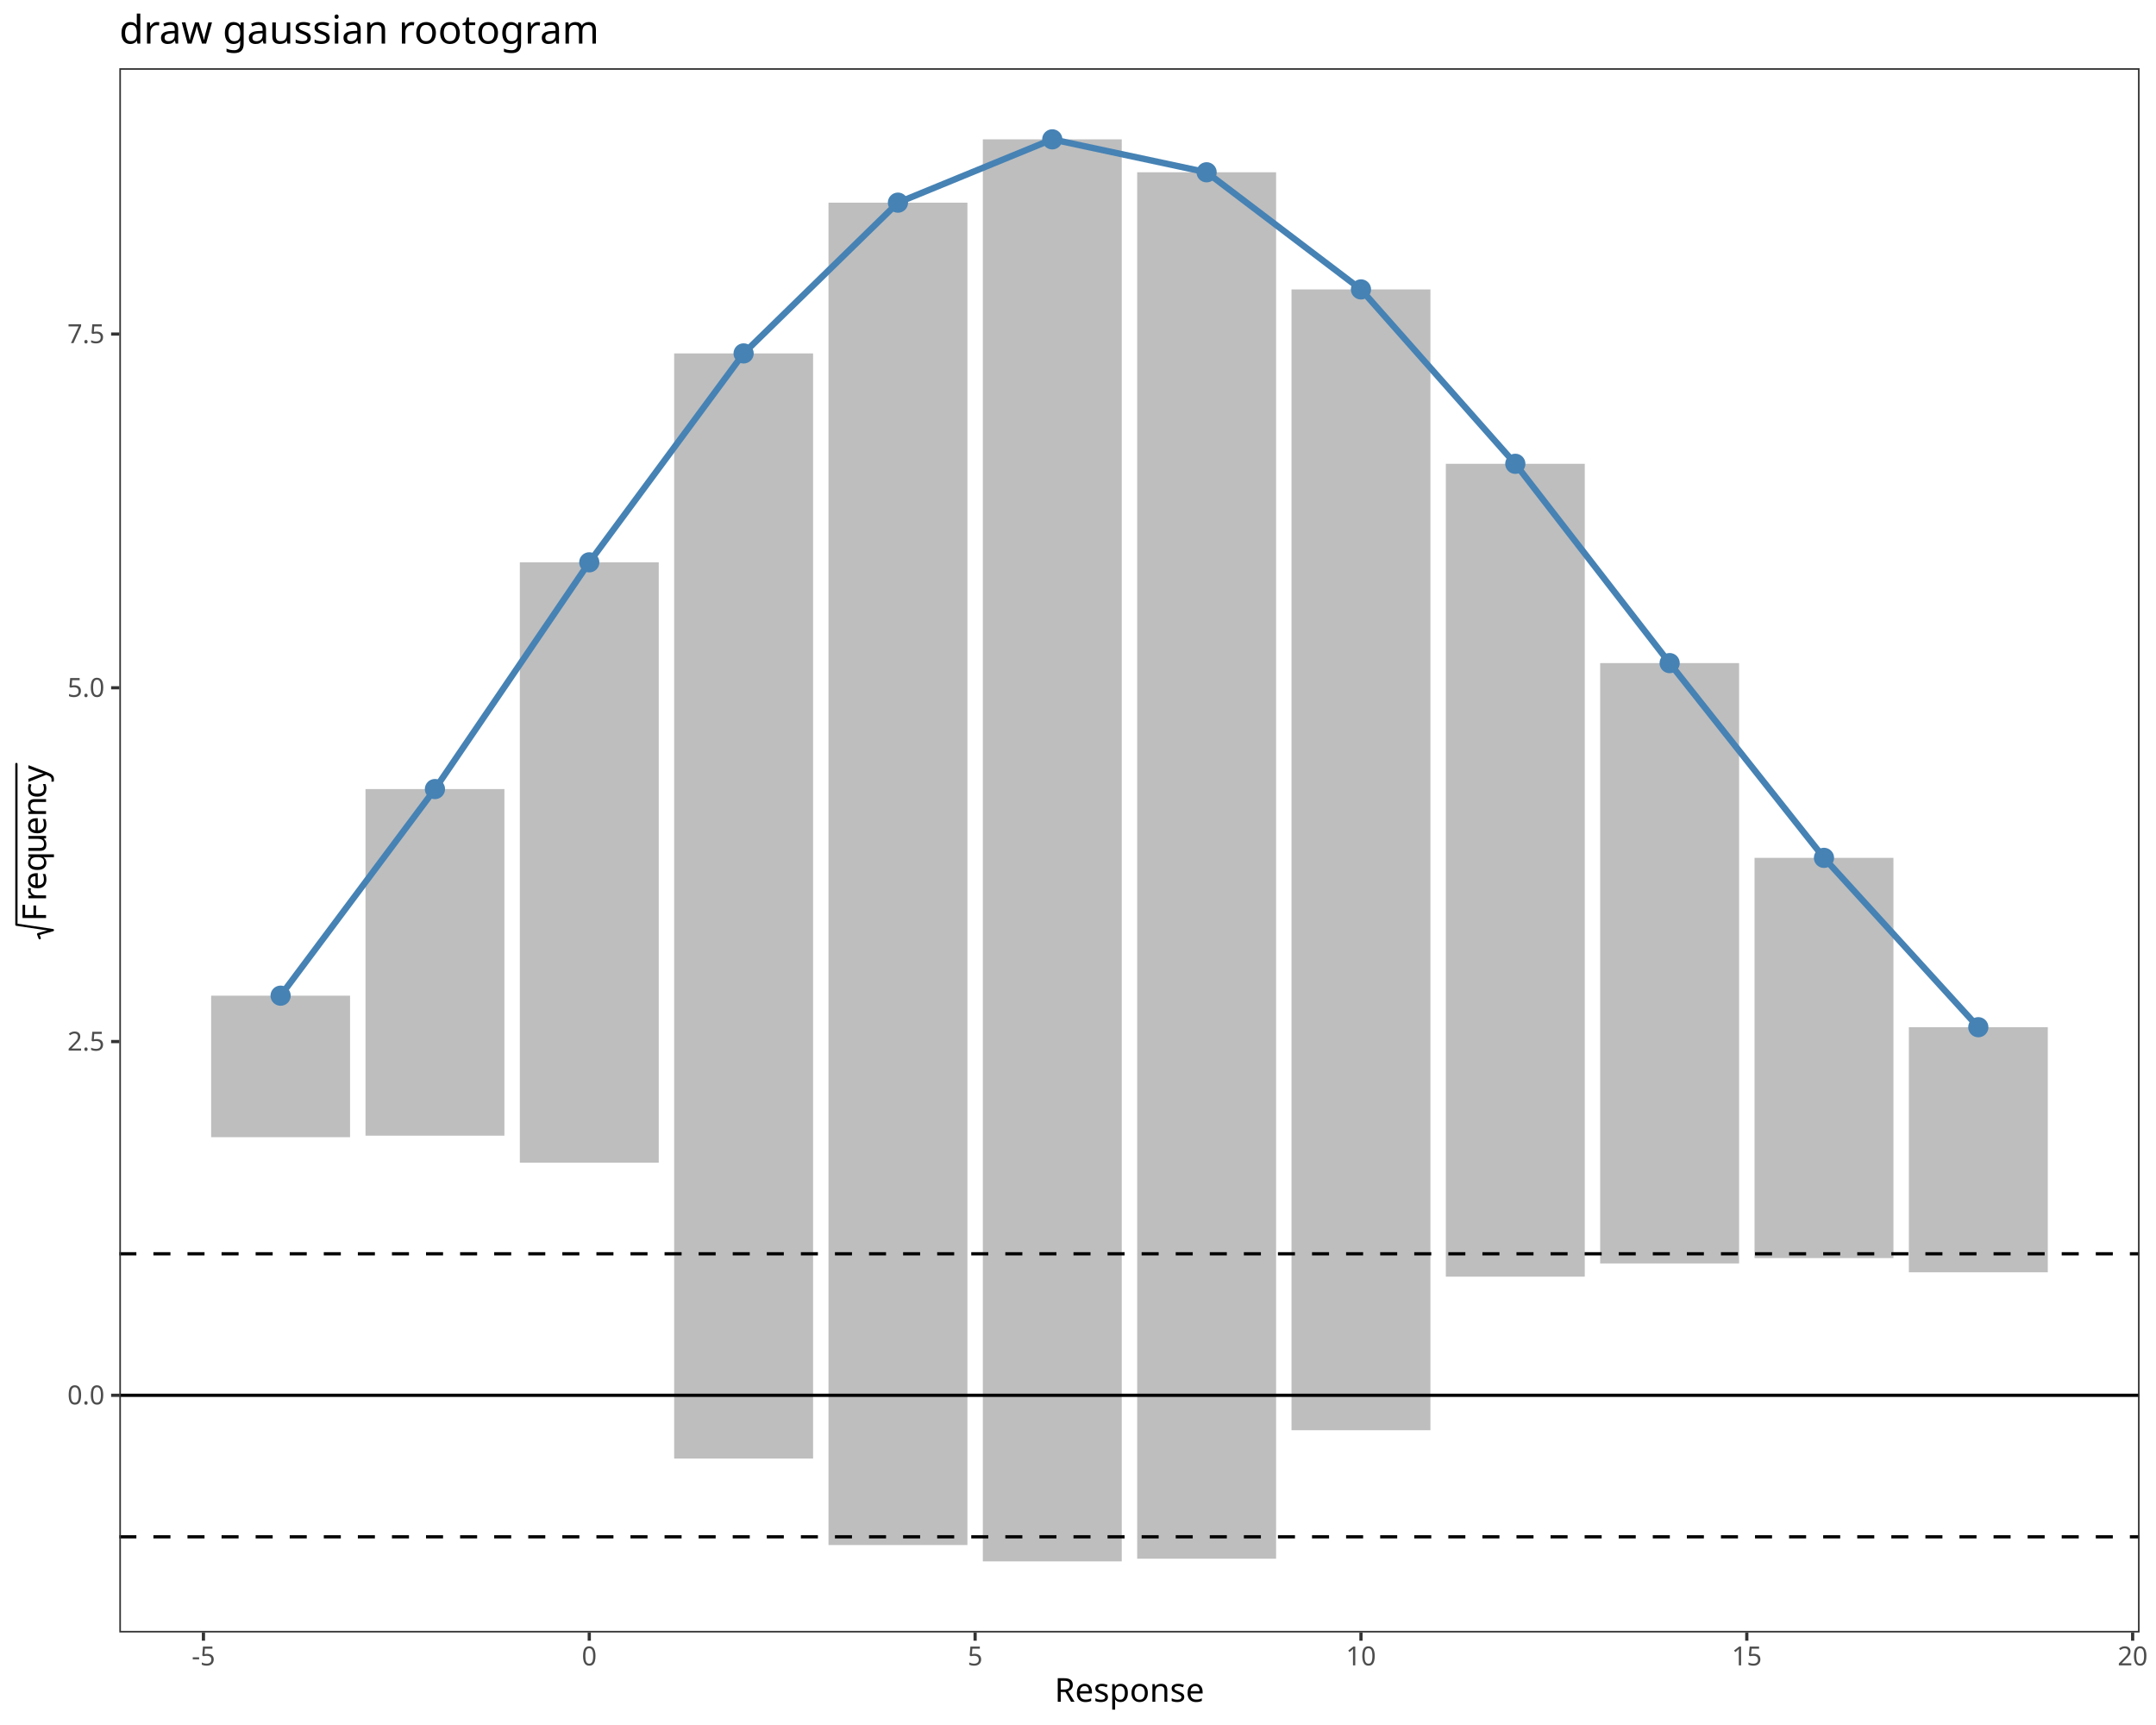
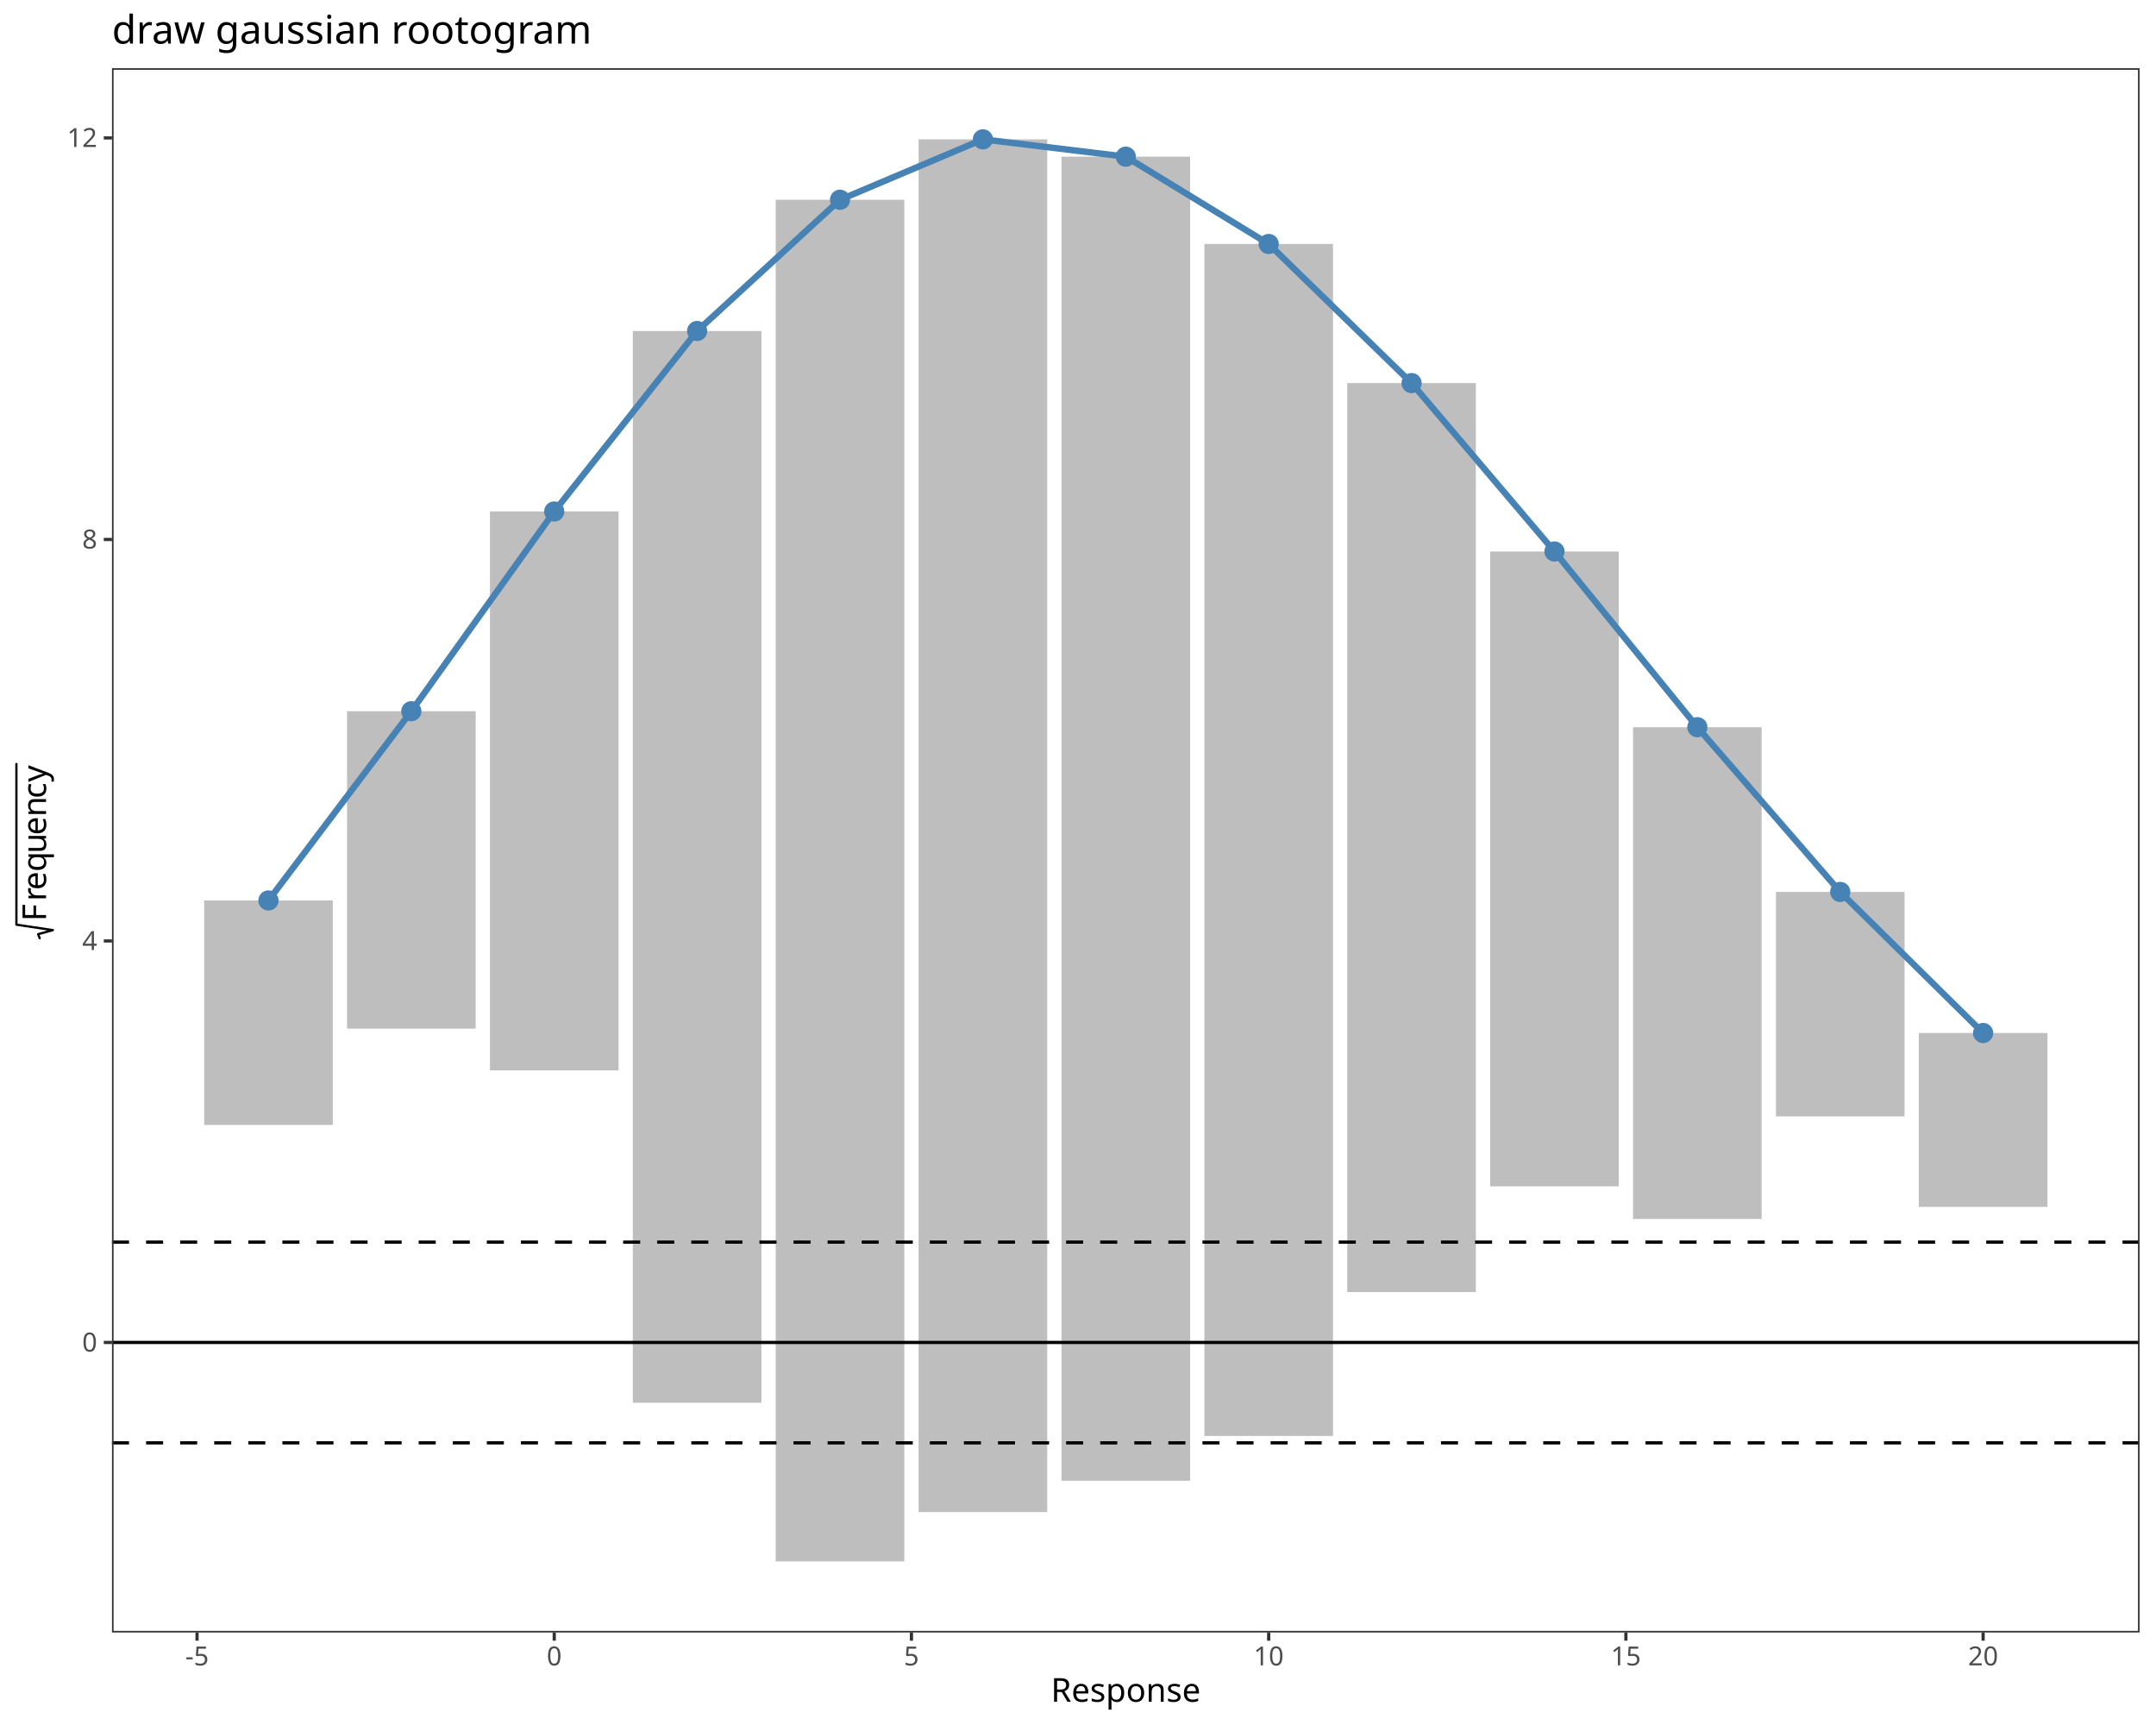
<svg xmlns="http://www.w3.org/2000/svg" class="svglite" data-engine-version="2.0" width="720.00pt" height="576.00pt" viewBox="0 0 720.00 576.00">
  <defs>
    <style type="text/css">
    .svglite line, .svglite polyline, .svglite polygon, .svglite path, .svglite rect, .svglite circle {
      fill: none;
      stroke: #000000;
      stroke-linecap: round;
      stroke-linejoin: round;
      stroke-miterlimit: 10.00;
    }
  </style>
  </defs>
  <rect width="100%" height="100%" style="stroke: none; fill: #FFFFFF;" />
  <defs>
    <clipPath id="cpMC4wMHw3MjAuMDB8MC4wMHw1NzYuMDA=">
      <rect x="0.00" y="0.00" width="720.00" height="576.00" />
    </clipPath>
  </defs>
  <g clip-path="url(#cpMC4wMHw3MjAuMDB8MC4wMHw1NzYuMDA=)">
    <rect x="0.00" y="0.00" width="720.00" height="576.00" style="stroke-width: 1.07; stroke: #FFFFFF; fill: #FFFFFF;" />
  </g>
  <defs>
-     <clipPath id="cpMzkuODV8NzE0LjUyfDIyLjc4fDU0NS4xMQ==">
-       <rect x="39.85" y="22.78" width="674.67" height="522.33" />
+     <clipPath id="cpMzcuNDB8NzE0LjUyfDIyLjc4fDU0NS4xMQ==">
+       <rect x="37.40" y="22.78" width="677.12" height="522.33" />
    </clipPath>
  </defs>
-   <g clip-path="url(#cpMzkuODV8NzE0LjUyfDIyLjc4fDU0NS4xMQ==)">
-     <rect x="39.85" y="22.78" width="674.67" height="522.33" style="stroke-width: 1.07; stroke: none; fill: #FFFFFF;" />
-     <rect x="70.51" y="332.47" width="46.39" height="47.25" style="stroke-width: 1.07; stroke: none; stroke-linecap: square; stroke-linejoin: miter; fill: #BEBEBE;" />
-     <rect x="122.06" y="263.48" width="46.39" height="115.74" style="stroke-width: 1.07; stroke: none; stroke-linecap: square; stroke-linejoin: miter; fill: #BEBEBE;" />
-     <rect x="173.60" y="187.77" width="46.39" height="200.46" style="stroke-width: 1.07; stroke: none; stroke-linecap: square; stroke-linejoin: miter; fill: #BEBEBE;" />
-     <rect x="225.14" y="118.01" width="46.39" height="369.02" style="stroke-width: 1.07; stroke: none; stroke-linecap: square; stroke-linejoin: miter; fill: #BEBEBE;" />
-     <rect x="276.68" y="67.67" width="46.39" height="448.24" style="stroke-width: 1.07; stroke: none; stroke-linecap: square; stroke-linejoin: miter; fill: #BEBEBE;" />
-     <rect x="328.22" y="46.53" width="46.39" height="474.84" style="stroke-width: 1.07; stroke: none; stroke-linecap: square; stroke-linejoin: miter; fill: #BEBEBE;" />
-     <rect x="379.76" y="57.53" width="46.39" height="462.94" style="stroke-width: 1.07; stroke: none; stroke-linecap: square; stroke-linejoin: miter; fill: #BEBEBE;" />
-     <rect x="431.30" y="96.64" width="46.39" height="380.93" style="stroke-width: 1.07; stroke: none; stroke-linecap: square; stroke-linejoin: miter; fill: #BEBEBE;" />
-     <rect x="482.84" y="154.87" width="46.39" height="271.42" style="stroke-width: 1.07; stroke: none; stroke-linecap: square; stroke-linejoin: miter; fill: #BEBEBE;" />
-     <rect x="534.38" y="221.42" width="46.39" height="200.46" style="stroke-width: 1.07; stroke: none; stroke-linecap: square; stroke-linejoin: miter; fill: #BEBEBE;" />
-     <rect x="585.93" y="286.45" width="46.39" height="133.64" style="stroke-width: 1.07; stroke: none; stroke-linecap: square; stroke-linejoin: miter; fill: #BEBEBE;" />
-     <rect x="637.47" y="343.00" width="46.39" height="81.84" style="stroke-width: 1.07; stroke: none; stroke-linecap: square; stroke-linejoin: miter; fill: #BEBEBE;" />
-     <polyline points="93.71,332.47 145.25,263.48 196.79,187.77 248.33,118.01 299.87,67.67 351.41,46.53 402.95,57.53 454.50,96.64 506.04,154.87 557.58,221.42 609.12,286.45 660.66,343.00 " style="stroke-width: 2.13; stroke: #4682B4; stroke-linecap: butt;" />
-     <circle cx="93.71" cy="332.47" r="3.02" style="stroke-width: 0.71; stroke: #4682B4; fill: #4682B4;" />
-     <circle cx="145.25" cy="263.48" r="3.02" style="stroke-width: 0.71; stroke: #4682B4; fill: #4682B4;" />
-     <circle cx="196.79" cy="187.77" r="3.02" style="stroke-width: 0.71; stroke: #4682B4; fill: #4682B4;" />
-     <circle cx="248.33" cy="118.01" r="3.02" style="stroke-width: 0.71; stroke: #4682B4; fill: #4682B4;" />
-     <circle cx="299.87" cy="67.67" r="3.02" style="stroke-width: 0.71; stroke: #4682B4; fill: #4682B4;" />
-     <circle cx="351.41" cy="46.53" r="3.02" style="stroke-width: 0.71; stroke: #4682B4; fill: #4682B4;" />
-     <circle cx="402.95" cy="57.53" r="3.02" style="stroke-width: 0.71; stroke: #4682B4; fill: #4682B4;" />
-     <circle cx="454.50" cy="96.64" r="3.02" style="stroke-width: 0.71; stroke: #4682B4; fill: #4682B4;" />
-     <circle cx="506.04" cy="154.87" r="3.02" style="stroke-width: 0.71; stroke: #4682B4; fill: #4682B4;" />
-     <circle cx="557.58" cy="221.42" r="3.02" style="stroke-width: 0.71; stroke: #4682B4; fill: #4682B4;" />
-     <circle cx="609.12" cy="286.45" r="3.02" style="stroke-width: 0.71; stroke: #4682B4; fill: #4682B4;" />
-     <circle cx="660.66" cy="343.00" r="3.02" style="stroke-width: 0.71; stroke: #4682B4; fill: #4682B4;" />
-     <line x1="39.85" y1="465.91" x2="714.52" y2="465.91" style="stroke-width: 1.07; stroke-linecap: butt;" />
-     <line x1="39.85" y1="513.16" x2="714.52" y2="513.16" style="stroke-width: 1.07; stroke-dasharray: 5.69,5.69; stroke-linecap: butt;" />
-     <line x1="39.85" y1="418.66" x2="714.52" y2="418.66" style="stroke-width: 1.07; stroke-dasharray: 5.69,5.69; stroke-linecap: butt;" />
-     <rect x="39.85" y="22.78" width="674.67" height="522.33" style="stroke-width: 1.07; stroke: #333333;" />
+   <g clip-path="url(#cpMzcuNDB8NzE0LjUyfDIyLjc4fDU0NS4xMQ==)">
+     <rect x="37.40" y="22.78" width="677.12" height="522.33" style="stroke-width: 1.07; stroke: none; fill: #FFFFFF;" />
+     <rect x="68.18" y="300.68" width="42.95" height="74.95" style="stroke-width: 1.07; stroke: none; stroke-linecap: square; stroke-linejoin: miter; fill: #BEBEBE;" />
+     <rect x="115.90" y="237.48" width="42.95" height="105.99" style="stroke-width: 1.07; stroke: none; stroke-linecap: square; stroke-linejoin: miter; fill: #BEBEBE;" />
+     <rect x="163.62" y="170.79" width="42.95" height="186.62" style="stroke-width: 1.07; stroke: none; stroke-linecap: square; stroke-linejoin: miter; fill: #BEBEBE;" />
+     <rect x="211.33" y="110.52" width="42.95" height="357.88" style="stroke-width: 1.07; stroke: none; stroke-linecap: square; stroke-linejoin: miter; fill: #BEBEBE;" />
+     <rect x="259.05" y="66.70" width="42.95" height="454.67" style="stroke-width: 1.07; stroke: none; stroke-linecap: square; stroke-linejoin: miter; fill: #BEBEBE;" />
+     <rect x="306.77" y="46.53" width="42.95" height="458.36" style="stroke-width: 1.07; stroke: none; stroke-linecap: square; stroke-linejoin: miter; fill: #BEBEBE;" />
+     <rect x="354.49" y="52.31" width="42.95" height="442.14" style="stroke-width: 1.07; stroke: none; stroke-linecap: square; stroke-linejoin: miter; fill: #BEBEBE;" />
+     <rect x="402.21" y="81.47" width="42.95" height="398.01" style="stroke-width: 1.07; stroke: none; stroke-linecap: square; stroke-linejoin: miter; fill: #BEBEBE;" />
+     <rect x="449.92" y="127.92" width="42.95" height="303.52" style="stroke-width: 1.07; stroke: none; stroke-linecap: square; stroke-linejoin: miter; fill: #BEBEBE;" />
+     <rect x="497.64" y="184.15" width="42.95" height="211.99" style="stroke-width: 1.07; stroke: none; stroke-linecap: square; stroke-linejoin: miter; fill: #BEBEBE;" />
+     <rect x="545.36" y="242.82" width="42.95" height="164.21" style="stroke-width: 1.07; stroke: none; stroke-linecap: square; stroke-linejoin: miter; fill: #BEBEBE;" />
+     <rect x="593.08" y="297.83" width="42.95" height="74.95" style="stroke-width: 1.07; stroke: none; stroke-linecap: square; stroke-linejoin: miter; fill: #BEBEBE;" />
+     <rect x="640.80" y="344.93" width="42.95" height="58.06" style="stroke-width: 1.07; stroke: none; stroke-linecap: square; stroke-linejoin: miter; fill: #BEBEBE;" />
+     <polyline points="89.65,300.68 137.37,237.48 185.09,170.79 232.81,110.52 280.53,66.70 328.24,46.53 375.96,52.31 423.68,81.47 471.40,127.92 519.12,184.15 566.83,242.82 614.55,297.83 662.27,344.93 " style="stroke-width: 2.13; stroke: #4682B4; stroke-linecap: butt;" />
+     <circle cx="89.65" cy="300.68" r="3.02" style="stroke-width: 0.71; stroke: #4682B4; fill: #4682B4;" />
+     <circle cx="137.37" cy="237.48" r="3.02" style="stroke-width: 0.71; stroke: #4682B4; fill: #4682B4;" />
+     <circle cx="185.09" cy="170.79" r="3.02" style="stroke-width: 0.71; stroke: #4682B4; fill: #4682B4;" />
+     <circle cx="232.81" cy="110.52" r="3.02" style="stroke-width: 0.71; stroke: #4682B4; fill: #4682B4;" />
+     <circle cx="280.53" cy="66.70" r="3.02" style="stroke-width: 0.71; stroke: #4682B4; fill: #4682B4;" />
+     <circle cx="328.24" cy="46.53" r="3.02" style="stroke-width: 0.71; stroke: #4682B4; fill: #4682B4;" />
+     <circle cx="375.96" cy="52.31" r="3.02" style="stroke-width: 0.71; stroke: #4682B4; fill: #4682B4;" />
+     <circle cx="423.68" cy="81.47" r="3.02" style="stroke-width: 0.71; stroke: #4682B4; fill: #4682B4;" />
+     <circle cx="471.40" cy="127.92" r="3.02" style="stroke-width: 0.71; stroke: #4682B4; fill: #4682B4;" />
+     <circle cx="519.12" cy="184.15" r="3.02" style="stroke-width: 0.71; stroke: #4682B4; fill: #4682B4;" />
+     <circle cx="566.83" cy="242.82" r="3.02" style="stroke-width: 0.71; stroke: #4682B4; fill: #4682B4;" />
+     <circle cx="614.55" cy="297.83" r="3.02" style="stroke-width: 0.71; stroke: #4682B4; fill: #4682B4;" />
+     <circle cx="662.27" cy="344.93" r="3.02" style="stroke-width: 0.71; stroke: #4682B4; fill: #4682B4;" />
+     <line x1="37.40" y1="448.27" x2="714.52" y2="448.27" style="stroke-width: 1.07; stroke-linecap: butt;" />
+     <line x1="37.40" y1="481.79" x2="714.52" y2="481.79" style="stroke-width: 1.07; stroke-dasharray: 5.69,5.69; stroke-linecap: butt;" />
+     <line x1="37.40" y1="414.76" x2="714.52" y2="414.76" style="stroke-width: 1.07; stroke-dasharray: 5.69,5.69; stroke-linecap: butt;" />
+     <rect x="37.40" y="22.78" width="677.12" height="522.33" style="stroke-width: 1.07; stroke: #333333;" />
  </g>
  <g clip-path="url(#cpMC4wMHw3MjAuMDB8MC4wMHw1NzYuMDA=)">
-     <text x="34.92" y="468.94" text-anchor="end" style="font-size: 8.80px; fill: #4D4D4D; font-family: sans;" textLength="12.23px" lengthAdjust="spacingAndGlyphs">0.0</text>
-     <text x="34.92" y="350.81" text-anchor="end" style="font-size: 8.80px; fill: #4D4D4D; font-family: sans;" textLength="12.23px" lengthAdjust="spacingAndGlyphs">2.5</text>
-     <text x="34.92" y="232.69" text-anchor="end" style="font-size: 8.80px; fill: #4D4D4D; font-family: sans;" textLength="12.23px" lengthAdjust="spacingAndGlyphs">5.0</text>
-     <text x="34.92" y="114.57" text-anchor="end" style="font-size: 8.80px; fill: #4D4D4D; font-family: sans;" textLength="12.23px" lengthAdjust="spacingAndGlyphs">7.5</text>
-     <polyline points="37.11,465.91 39.85,465.91 " style="stroke-width: 1.07; stroke: #333333; stroke-linecap: butt;" />
-     <polyline points="37.11,347.79 39.85,347.79 " style="stroke-width: 1.07; stroke: #333333; stroke-linecap: butt;" />
-     <polyline points="37.11,229.66 39.85,229.66 " style="stroke-width: 1.07; stroke: #333333; stroke-linecap: butt;" />
-     <polyline points="37.11,111.54 39.85,111.54 " style="stroke-width: 1.07; stroke: #333333; stroke-linecap: butt;" />
-     <polyline points="67.94,547.85 67.94,545.11 " style="stroke-width: 1.07; stroke: #333333; stroke-linecap: butt;" />
-     <polyline points="196.79,547.85 196.79,545.11 " style="stroke-width: 1.07; stroke: #333333; stroke-linecap: butt;" />
-     <polyline points="325.64,547.85 325.64,545.11 " style="stroke-width: 1.07; stroke: #333333; stroke-linecap: butt;" />
-     <polyline points="454.50,547.85 454.50,545.11 " style="stroke-width: 1.07; stroke: #333333; stroke-linecap: butt;" />
-     <polyline points="583.35,547.85 583.35,545.11 " style="stroke-width: 1.07; stroke: #333333; stroke-linecap: butt;" />
-     <polyline points="712.20,547.85 712.20,545.11 " style="stroke-width: 1.07; stroke: #333333; stroke-linecap: butt;" />
-     <text x="67.94" y="556.10" text-anchor="middle" style="font-size: 8.80px; fill: #4D4D4D; font-family: sans;" textLength="7.82px" lengthAdjust="spacingAndGlyphs">-5</text>
-     <text x="196.79" y="556.10" text-anchor="middle" style="font-size: 8.80px; fill: #4D4D4D; font-family: sans;" textLength="4.89px" lengthAdjust="spacingAndGlyphs">0</text>
-     <text x="325.64" y="556.10" text-anchor="middle" style="font-size: 8.80px; fill: #4D4D4D; font-family: sans;" textLength="4.89px" lengthAdjust="spacingAndGlyphs">5</text>
-     <text x="454.50" y="556.10" text-anchor="middle" style="font-size: 8.80px; fill: #4D4D4D; font-family: sans;" textLength="9.79px" lengthAdjust="spacingAndGlyphs">10</text>
-     <text x="583.35" y="556.10" text-anchor="middle" style="font-size: 8.80px; fill: #4D4D4D; font-family: sans;" textLength="9.79px" lengthAdjust="spacingAndGlyphs">15</text>
-     <text x="712.20" y="556.10" text-anchor="middle" style="font-size: 8.80px; fill: #4D4D4D; font-family: sans;" textLength="9.79px" lengthAdjust="spacingAndGlyphs">20</text>
-     <text x="377.18" y="568.24" text-anchor="middle" style="font-size: 11.00px; font-family: sans;" textLength="49.55px" lengthAdjust="spacingAndGlyphs">Response</text>
+     <text x="32.47" y="451.30" text-anchor="end" style="font-size: 8.80px; fill: #4D4D4D; font-family: sans;" textLength="4.89px" lengthAdjust="spacingAndGlyphs">0</text>
+     <text x="32.47" y="317.23" text-anchor="end" style="font-size: 8.80px; fill: #4D4D4D; font-family: sans;" textLength="4.89px" lengthAdjust="spacingAndGlyphs">4</text>
+     <text x="32.47" y="183.16" text-anchor="end" style="font-size: 8.80px; fill: #4D4D4D; font-family: sans;" textLength="4.89px" lengthAdjust="spacingAndGlyphs">8</text>
+     <text x="32.47" y="49.08" text-anchor="end" style="font-size: 8.80px; fill: #4D4D4D; font-family: sans;" textLength="9.79px" lengthAdjust="spacingAndGlyphs">12</text>
+     <polyline points="34.66,448.27 37.40,448.27 " style="stroke-width: 1.07; stroke: #333333; stroke-linecap: butt;" />
+     <polyline points="34.66,314.20 37.40,314.20 " style="stroke-width: 1.07; stroke: #333333; stroke-linecap: butt;" />
+     <polyline points="34.66,180.13 37.40,180.13 " style="stroke-width: 1.07; stroke: #333333; stroke-linecap: butt;" />
+     <polyline points="34.66,46.05 37.40,46.05 " style="stroke-width: 1.07; stroke: #333333; stroke-linecap: butt;" />
+     <polyline points="65.80,547.85 65.80,545.11 " style="stroke-width: 1.07; stroke: #333333; stroke-linecap: butt;" />
+     <polyline points="185.09,547.85 185.09,545.11 " style="stroke-width: 1.07; stroke: #333333; stroke-linecap: butt;" />
+     <polyline points="304.38,547.85 304.38,545.11 " style="stroke-width: 1.07; stroke: #333333; stroke-linecap: butt;" />
+     <polyline points="423.68,547.85 423.68,545.11 " style="stroke-width: 1.07; stroke: #333333; stroke-linecap: butt;" />
+     <polyline points="542.97,547.85 542.97,545.11 " style="stroke-width: 1.07; stroke: #333333; stroke-linecap: butt;" />
+     <polyline points="662.27,547.85 662.27,545.11 " style="stroke-width: 1.07; stroke: #333333; stroke-linecap: butt;" />
+     <text x="65.80" y="556.10" text-anchor="middle" style="font-size: 8.80px; fill: #4D4D4D; font-family: sans;" textLength="7.82px" lengthAdjust="spacingAndGlyphs">-5</text>
+     <text x="185.09" y="556.10" text-anchor="middle" style="font-size: 8.80px; fill: #4D4D4D; font-family: sans;" textLength="4.89px" lengthAdjust="spacingAndGlyphs">0</text>
+     <text x="304.38" y="556.10" text-anchor="middle" style="font-size: 8.80px; fill: #4D4D4D; font-family: sans;" textLength="4.89px" lengthAdjust="spacingAndGlyphs">5</text>
+     <text x="423.68" y="556.10" text-anchor="middle" style="font-size: 8.80px; fill: #4D4D4D; font-family: sans;" textLength="9.79px" lengthAdjust="spacingAndGlyphs">10</text>
+     <text x="542.97" y="556.10" text-anchor="middle" style="font-size: 8.80px; fill: #4D4D4D; font-family: sans;" textLength="9.79px" lengthAdjust="spacingAndGlyphs">15</text>
+     <text x="662.27" y="556.10" text-anchor="middle" style="font-size: 8.80px; fill: #4D4D4D; font-family: sans;" textLength="9.79px" lengthAdjust="spacingAndGlyphs">20</text>
+     <text x="375.96" y="568.24" text-anchor="middle" style="font-size: 11.00px; font-family: sans;" textLength="49.55px" lengthAdjust="spacingAndGlyphs">Response</text>
    <polyline points="13.26,313.30 12.73,311.94 17.66,310.58 5.48,308.76 5.48,255.10 " style="stroke-width: 0.75;" />
    <text transform="translate(15.38,307.60) rotate(-90)" style="font-size: 11.00px; font-family: sans;" textLength="6.72px" lengthAdjust="spacingAndGlyphs">F</text>
    <text transform="translate(15.38,300.88) rotate(-90)" style="font-size: 11.00px; font-family: sans;" textLength="3.66px" lengthAdjust="spacingAndGlyphs">r</text>
    <text transform="translate(15.38,297.21) rotate(-90)" style="font-size: 11.00px; font-family: sans;" textLength="6.12px" lengthAdjust="spacingAndGlyphs">e</text>
    <text transform="translate(15.38,291.10) rotate(-90)" style="font-size: 11.00px; font-family: sans;" textLength="6.12px" lengthAdjust="spacingAndGlyphs">q</text>
    <text transform="translate(15.38,284.98) rotate(-90)" style="font-size: 11.00px; font-family: sans;" textLength="6.12px" lengthAdjust="spacingAndGlyphs">u</text>
    <text transform="translate(15.38,278.86) rotate(-90)" style="font-size: 11.00px; font-family: sans;" textLength="6.12px" lengthAdjust="spacingAndGlyphs">e</text>
    <text transform="translate(15.38,272.74) rotate(-90)" style="font-size: 11.00px; font-family: sans;" textLength="6.12px" lengthAdjust="spacingAndGlyphs">n</text>
    <text transform="translate(15.38,266.62) rotate(-90)" style="font-size: 11.00px; font-family: sans;" textLength="5.50px" lengthAdjust="spacingAndGlyphs">c</text>
    <text transform="translate(15.38,261.12) rotate(-90)" style="font-size: 11.00px; font-family: sans;" textLength="5.50px" lengthAdjust="spacingAndGlyphs">y</text>
-     <text x="39.85" y="14.56" style="font-size: 13.20px; font-family: sans;" textLength="148.97px" lengthAdjust="spacingAndGlyphs">draw gaussian rootogram</text>
+     <text x="37.40" y="14.56" style="font-size: 13.20px; font-family: sans;" textLength="148.97px" lengthAdjust="spacingAndGlyphs">draw gaussian rootogram</text>
  </g>
</svg>
